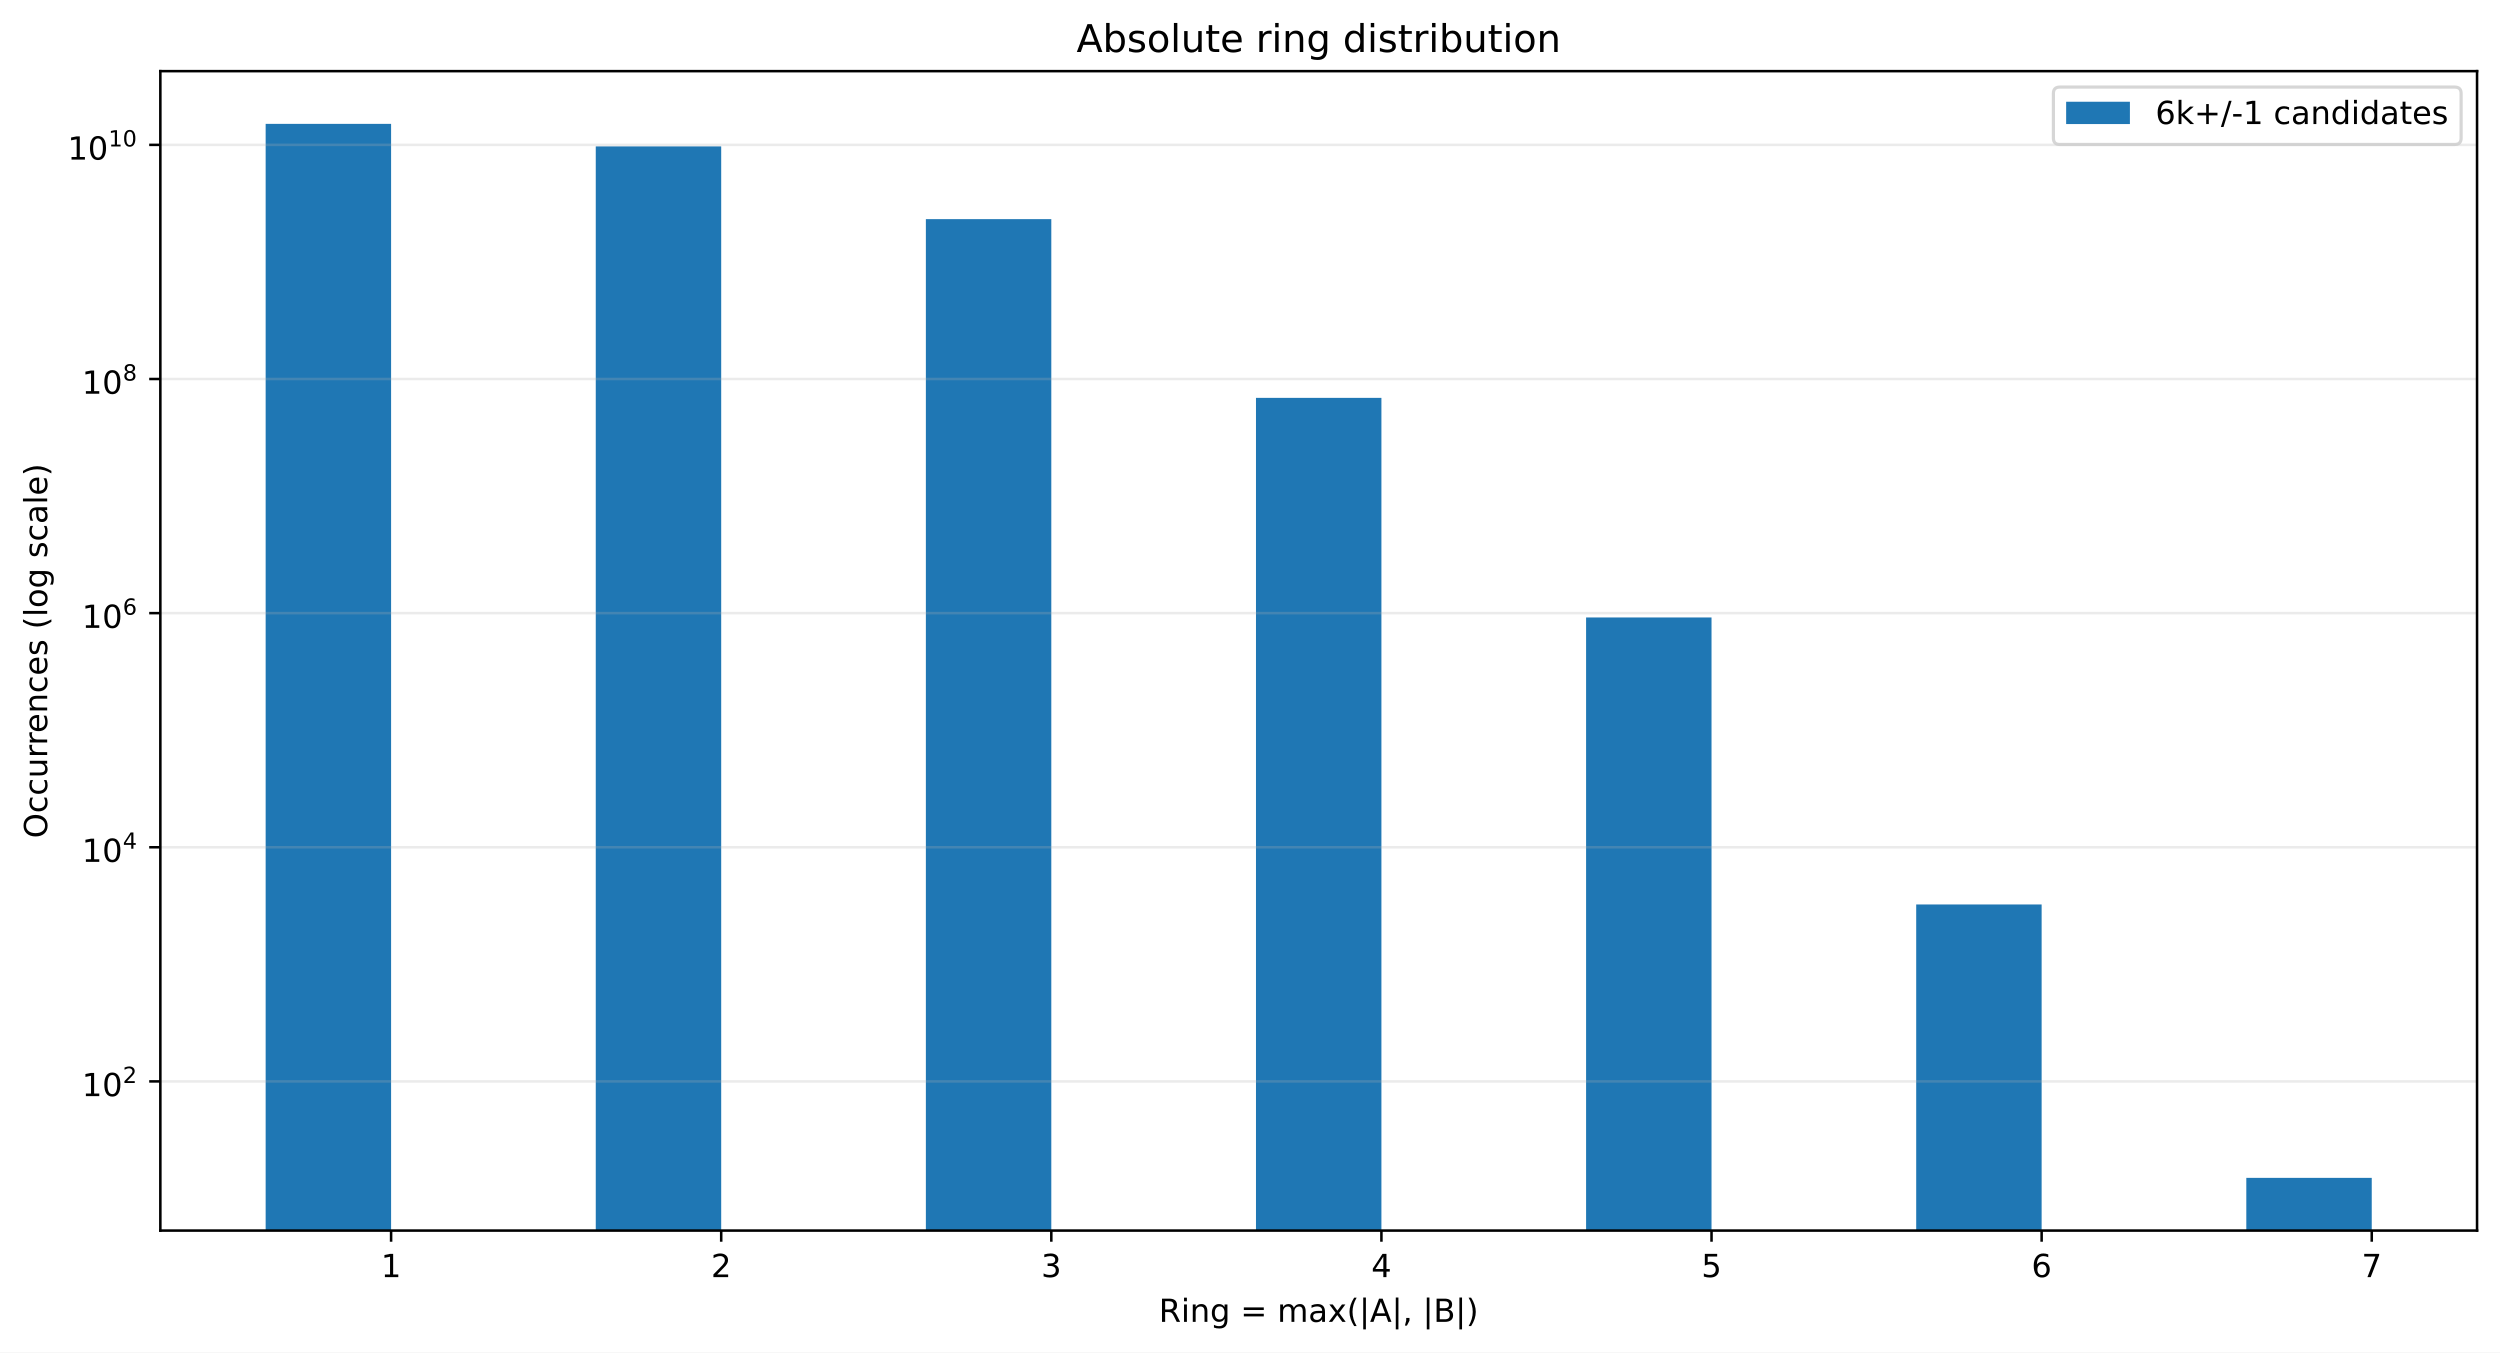
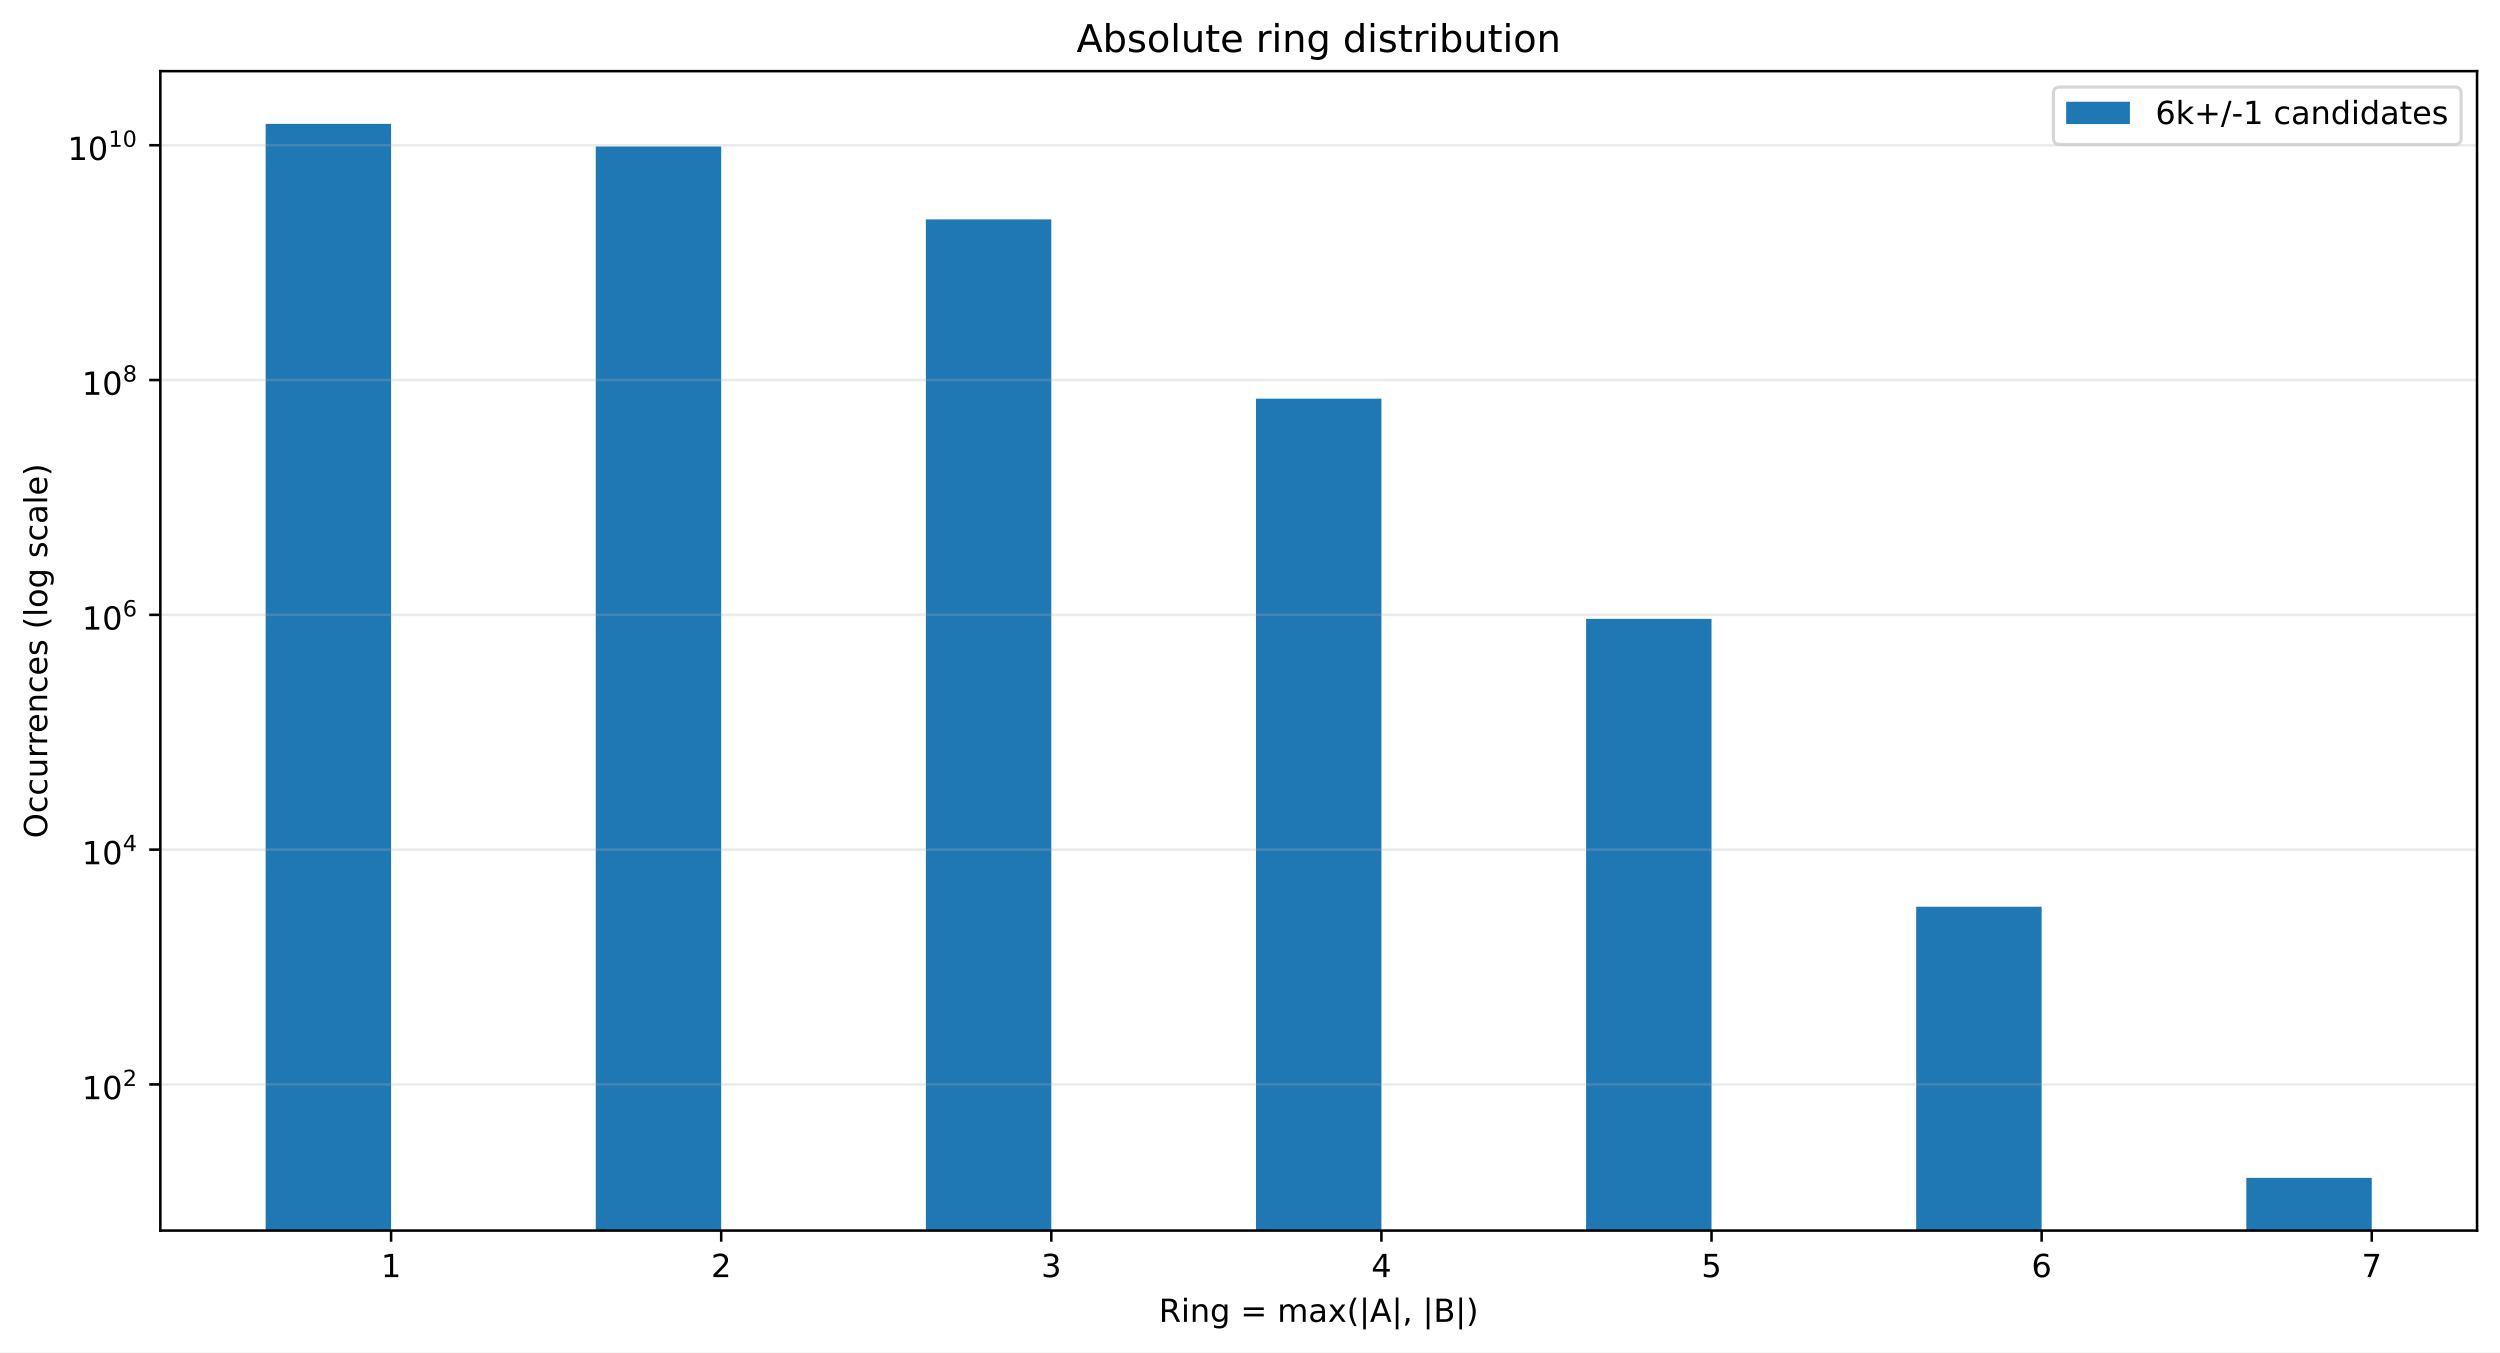
<svg xmlns="http://www.w3.org/2000/svg" xmlns:xlink="http://www.w3.org/1999/xlink" width="784.258pt" height="424.28pt" viewBox="0 0 784.258 424.28" version="1.1">
  <defs>
    <style type="text/css">*{stroke-linejoin: round; stroke-linecap: butt}</style>
  </defs>
  <g id="figure_1">
    <g id="patch_1">
      <path d="M 0 424.28  L 784.258 424.28  L 784.258 0  L 0 0  z " style="fill: #ffffff" />
    </g>
    <g id="axes_1">
      <g id="patch_2">
        <path d="M 50.301 386.036  L 777.058 386.036  L 777.058 22.318  L 50.301 22.318  z " style="fill: #ffffff" />
      </g>
      <g id="patch_3">
-         <path d="M 83.335 37137.365  L 122.687 37137.365  L 122.687 38.851  L 83.335 38.851  z " clip-path="url(#p946d06f7b9)" style="fill: #1f77b4" />
+         <path d="M 83.335 37242.978  L 122.687 37242.978  L 122.687 38.851  L 83.335 38.851  z " clip-path="url(#p4307815f7e)" style="fill: #1f77b4" />
      </g>
      <g id="patch_4">
-         <path d="M 186.891 37137.365  L 226.243 37137.365  L 226.243 45.92  L 186.891 45.92  z " clip-path="url(#p946d06f7b9)" style="fill: #1f77b4" />
+         <path d="M 186.891 37242.978  L 226.243 37242.978  L 226.243 45.94  L 186.891 45.94  z " clip-path="url(#p4307815f7e)" style="fill: #1f77b4" />
      </g>
      <g id="patch_5">
-         <path d="M 290.448 37137.365  L 329.799 37137.365  L 329.799 68.751  L 290.448 68.751  z " clip-path="url(#p946d06f7b9)" style="fill: #1f77b4" />
+         <path d="M 290.448 37242.978  L 329.799 37242.978  L 329.799 68.836  L 290.448 68.836  z " clip-path="url(#p4307815f7e)" style="fill: #1f77b4" />
      </g>
      <g id="patch_6">
-         <path d="M 394.004 37137.365  L 433.355 37137.365  L 433.355 124.814  L 394.004 124.814  z " clip-path="url(#p946d06f7b9)" style="fill: #1f77b4" />
+         <path d="M 394.004 37242.978  L 433.355 37242.978  L 433.355 125.058  L 394.004 125.058  z " clip-path="url(#p4307815f7e)" style="fill: #1f77b4" />
      </g>
      <g id="patch_7">
-         <path d="M 497.56 37137.365  L 536.912 37137.365  L 536.912 193.696  L 497.56 193.696  z " clip-path="url(#p946d06f7b9)" style="fill: #1f77b4" />
+         <path d="M 497.56 37242.978  L 536.912 37242.978  L 536.912 194.136  L 497.56 194.136  z " clip-path="url(#p4307815f7e)" style="fill: #1f77b4" />
      </g>
      <g id="patch_8">
-         <path d="M 601.116 37137.365  L 640.468 37137.365  L 640.468 283.742  L 601.116 283.742  z " clip-path="url(#p946d06f7b9)" style="fill: #1f77b4" />
+         <path d="M 601.116 37242.978  L 640.468 37242.978  L 640.468 284.451  L 601.116 284.451  z " clip-path="url(#p4307815f7e)" style="fill: #1f77b4" />
      </g>
      <g id="patch_9">
-         <path d="M 704.673 37137.365  L 744.024 37137.365  L 744.024 369.503  L 704.673 369.503  z " clip-path="url(#p946d06f7b9)" style="fill: #1f77b4" />
+         <path d="M 704.673 37242.978  L 744.024 37242.978  L 744.024 369.503  L 704.673 369.503  z " clip-path="url(#p4307815f7e)" style="fill: #1f77b4" />
      </g>
      <g id="matplotlib.axis_1">
        <g id="xtick_1">
          <g id="line2d_1">
            <defs>
-               <path id="m76077a2c1f" d="M 0 0  L 0 3.5  " style="stroke: #000000; stroke-width: 0.8" />
+               <path id="m6e6515332b" d="M 0 0  L 0 3.5  " style="stroke: #000000; stroke-width: 0.8" />
            </defs>
            <g>
-               <use xlink:href="#m76077a2c1f" x="122.687" y="386.036" style="stroke: #000000; stroke-width: 0.8" />
+               <use xlink:href="#m6e6515332b" x="122.687" y="386.036" style="stroke: #000000; stroke-width: 0.8" />
            </g>
          </g>
          <g id="text_1">
            <g transform="translate(119.5053 400.6334) scale(0.1 -0.1)">
              <defs>
                <path id="DejaVuSans-14" d="M 794 531  L 1825 531  L 1825 4091  L 703 3866  L 703 4441  L 1819 4666  L 2450 4666  L 2450 531  L 3481 531  L 3481 0  L 794 0  L 794 531  z " transform="scale(0.015625)" />
              </defs>
              <use xlink:href="#DejaVuSans-14" />
            </g>
          </g>
        </g>
        <g id="xtick_2">
          <g id="line2d_2">
            <g>
-               <use xlink:href="#m76077a2c1f" x="226.243" y="386.036" style="stroke: #000000; stroke-width: 0.8" />
+               <use xlink:href="#m6e6515332b" x="226.243" y="386.036" style="stroke: #000000; stroke-width: 0.8" />
            </g>
          </g>
          <g id="text_2">
            <g transform="translate(223.0616 400.6334) scale(0.1 -0.1)">
              <defs>
                <path id="DejaVuSans-15" d="M 1228 531  L 3431 531  L 3431 0  L 469 0  L 469 531  Q 828 903 1448 1529  Q 2069 2156 2228 2338  Q 2531 2678 2651 2914  Q 2772 3150 2772 3378  Q 2772 3750 2511 3984  Q 2250 4219 1831 4219  Q 1534 4219 1204 4116  Q 875 4013 500 3803  L 500 4441  Q 881 4594 1212 4672  Q 1544 4750 1819 4750  Q 2544 4750 2975 4387  Q 3406 4025 3406 3419  Q 3406 3131 3298 2873  Q 3191 2616 2906 2266  Q 2828 2175 2409 1742  Q 1991 1309 1228 531  z " transform="scale(0.015625)" />
              </defs>
              <use xlink:href="#DejaVuSans-15" />
            </g>
          </g>
        </g>
        <g id="xtick_3">
          <g id="line2d_3">
            <g>
-               <use xlink:href="#m76077a2c1f" x="329.799" y="386.036" style="stroke: #000000; stroke-width: 0.8" />
+               <use xlink:href="#m6e6515332b" x="329.799" y="386.036" style="stroke: #000000; stroke-width: 0.8" />
            </g>
          </g>
          <g id="text_3">
            <g transform="translate(326.6178 400.6334) scale(0.1 -0.1)">
              <defs>
                <path id="DejaVuSans-16" d="M 2597 2516  Q 3050 2419 3304 2112  Q 3559 1806 3559 1356  Q 3559 666 3084 287  Q 2609 -91 1734 -91  Q 1441 -91 1130 -33  Q 819 25 488 141  L 488 750  Q 750 597 1062 519  Q 1375 441 1716 441  Q 2309 441 2620 675  Q 2931 909 2931 1356  Q 2931 1769 2642 2001  Q 2353 2234 1838 2234  L 1294 2234  L 1294 2753  L 1863 2753  Q 2328 2753 2575 2939  Q 2822 3125 2822 3475  Q 2822 3834 2567 4026  Q 2313 4219 1838 4219  Q 1578 4219 1281 4162  Q 984 4106 628 3988  L 628 4550  Q 988 4650 1302 4700  Q 1616 4750 1894 4750  Q 2613 4750 3031 4423  Q 3450 4097 3450 3541  Q 3450 3153 3228 2886  Q 3006 2619 2597 2516  z " transform="scale(0.015625)" />
              </defs>
              <use xlink:href="#DejaVuSans-16" />
            </g>
          </g>
        </g>
        <g id="xtick_4">
          <g id="line2d_4">
            <g>
-               <use xlink:href="#m76077a2c1f" x="433.355" y="386.036" style="stroke: #000000; stroke-width: 0.8" />
+               <use xlink:href="#m6e6515332b" x="433.355" y="386.036" style="stroke: #000000; stroke-width: 0.8" />
            </g>
          </g>
          <g id="text_4">
            <g transform="translate(430.174 400.6334) scale(0.1 -0.1)">
              <defs>
                <path id="DejaVuSans-17" d="M 2419 4116  L 825 1625  L 2419 1625  L 2419 4116  z M 2253 4666  L 3047 4666  L 3047 1625  L 3713 1625  L 3713 1100  L 3047 1100  L 3047 0  L 2419 0  L 2419 1100  L 313 1100  L 313 1709  L 2253 4666  z " transform="scale(0.015625)" />
              </defs>
              <use xlink:href="#DejaVuSans-17" />
            </g>
          </g>
        </g>
        <g id="xtick_5">
          <g id="line2d_5">
            <g>
-               <use xlink:href="#m76077a2c1f" x="536.912" y="386.036" style="stroke: #000000; stroke-width: 0.8" />
+               <use xlink:href="#m6e6515332b" x="536.912" y="386.036" style="stroke: #000000; stroke-width: 0.8" />
            </g>
          </g>
          <g id="text_5">
            <g transform="translate(533.7303 400.6334) scale(0.1 -0.1)">
              <defs>
                <path id="DejaVuSans-18" d="M 691 4666  L 3169 4666  L 3169 4134  L 1269 4134  L 1269 2991  Q 1406 3038 1543 3061  Q 1681 3084 1819 3084  Q 2600 3084 3056 2656  Q 3513 2228 3513 1497  Q 3513 744 3044 326  Q 2575 -91 1722 -91  Q 1428 -91 1123 -41  Q 819 9 494 109  L 494 744  Q 775 591 1075 516  Q 1375 441 1709 441  Q 2250 441 2565 725  Q 2881 1009 2881 1497  Q 2881 1984 2565 2268  Q 2250 2553 1709 2553  Q 1456 2553 1204 2497  Q 953 2441 691 2322  L 691 4666  z " transform="scale(0.015625)" />
              </defs>
              <use xlink:href="#DejaVuSans-18" />
            </g>
          </g>
        </g>
        <g id="xtick_6">
          <g id="line2d_6">
            <g>
-               <use xlink:href="#m76077a2c1f" x="640.468" y="386.036" style="stroke: #000000; stroke-width: 0.8" />
+               <use xlink:href="#m6e6515332b" x="640.468" y="386.036" style="stroke: #000000; stroke-width: 0.8" />
            </g>
          </g>
          <g id="text_6">
            <g transform="translate(637.2865 400.6334) scale(0.1 -0.1)">
              <defs>
                <path id="DejaVuSans-19" d="M 2113 2584  Q 1688 2584 1439 2293  Q 1191 2003 1191 1497  Q 1191 994 1439 701  Q 1688 409 2113 409  Q 2538 409 2786 701  Q 3034 994 3034 1497  Q 3034 2003 2786 2293  Q 2538 2584 2113 2584  z M 3366 4563  L 3366 3988  Q 3128 4100 2886 4159  Q 2644 4219 2406 4219  Q 1781 4219 1451 3797  Q 1122 3375 1075 2522  Q 1259 2794 1537 2939  Q 1816 3084 2150 3084  Q 2853 3084 3261 2657  Q 3669 2231 3669 1497  Q 3669 778 3244 343  Q 2819 -91 2113 -91  Q 1303 -91 875 529  Q 447 1150 447 2328  Q 447 3434 972 4092  Q 1497 4750 2381 4750  Q 2619 4750 2861 4703  Q 3103 4656 3366 4563  z " transform="scale(0.015625)" />
              </defs>
              <use xlink:href="#DejaVuSans-19" />
            </g>
          </g>
        </g>
        <g id="xtick_7">
          <g id="line2d_7">
            <g>
-               <use xlink:href="#m76077a2c1f" x="744.024" y="386.036" style="stroke: #000000; stroke-width: 0.8" />
+               <use xlink:href="#m6e6515332b" x="744.024" y="386.036" style="stroke: #000000; stroke-width: 0.8" />
            </g>
          </g>
          <g id="text_7">
            <g transform="translate(740.8427 400.6334) scale(0.1 -0.1)">
              <defs>
                <path id="DejaVuSans-1a" d="M 525 4666  L 3525 4666  L 3525 4397  L 1831 0  L 1172 0  L 2766 4134  L 525 4134  L 525 4666  z " transform="scale(0.015625)" />
              </defs>
              <use xlink:href="#DejaVuSans-1a" />
            </g>
          </g>
        </g>
        <g id="text_8">
          <g transform="translate(363.5437 414.678) scale(0.1 -0.1)">
            <defs>
              <path id="DejaVuSans-35" d="M 2841 2188  Q 3044 2119 3236 1894  Q 3428 1669 3622 1275  L 4263 0  L 3584 0  L 2988 1197  Q 2756 1666 2539 1819  Q 2322 1972 1947 1972  L 1259 1972  L 1259 0  L 628 0  L 628 4666  L 2053 4666  Q 2853 4666 3247 4331  Q 3641 3997 3641 3322  Q 3641 2881 3436 2590  Q 3231 2300 2841 2188  z M 1259 4147  L 1259 2491  L 2053 2491  Q 2509 2491 2742 2702  Q 2975 2913 2975 3322  Q 2975 3731 2742 3939  Q 2509 4147 2053 4147  L 1259 4147  z " transform="scale(0.015625)" />
              <path id="DejaVuSans-4c" d="M 603 3500  L 1178 3500  L 1178 0  L 603 0  L 603 3500  z M 603 4863  L 1178 4863  L 1178 4134  L 603 4134  L 603 4863  z " transform="scale(0.015625)" />
              <path id="DejaVuSans-51" d="M 3513 2113  L 3513 0  L 2938 0  L 2938 2094  Q 2938 2591 2744 2837  Q 2550 3084 2163 3084  Q 1697 3084 1428 2787  Q 1159 2491 1159 1978  L 1159 0  L 581 0  L 581 3500  L 1159 3500  L 1159 2956  Q 1366 3272 1645 3428  Q 1925 3584 2291 3584  Q 2894 3584 3203 3211  Q 3513 2838 3513 2113  z " transform="scale(0.015625)" />
              <path id="DejaVuSans-4a" d="M 2906 1791  Q 2906 2416 2648 2759  Q 2391 3103 1925 3103  Q 1463 3103 1205 2759  Q 947 2416 947 1791  Q 947 1169 1205 825  Q 1463 481 1925 481  Q 2391 481 2648 825  Q 2906 1169 2906 1791  z M 3481 434  Q 3481 -459 3084 -895  Q 2688 -1331 1869 -1331  Q 1566 -1331 1297 -1286  Q 1028 -1241 775 -1147  L 775 -588  Q 1028 -725 1275 -790  Q 1522 -856 1778 -856  Q 2344 -856 2625 -561  Q 2906 -266 2906 331  L 2906 616  Q 2728 306 2450 153  Q 2172 0 1784 0  Q 1141 0 747 490  Q 353 981 353 1791  Q 353 2603 747 3093  Q 1141 3584 1784 3584  Q 2172 3584 2450 3431  Q 2728 3278 2906 2969  L 2906 3500  L 3481 3500  L 3481 434  z " transform="scale(0.015625)" />
              <path id="DejaVuSans-3" transform="scale(0.015625)" />
              <path id="DejaVuSans-20" d="M 678 2906  L 4684 2906  L 4684 2381  L 678 2381  L 678 2906  z M 678 1631  L 4684 1631  L 4684 1100  L 678 1100  L 678 1631  z " transform="scale(0.015625)" />
              <path id="DejaVuSans-50" d="M 3328 2828  Q 3544 3216 3844 3400  Q 4144 3584 4550 3584  Q 5097 3584 5394 3201  Q 5691 2819 5691 2113  L 5691 0  L 5113 0  L 5113 2094  Q 5113 2597 4934 2840  Q 4756 3084 4391 3084  Q 3944 3084 3684 2787  Q 3425 2491 3425 1978  L 3425 0  L 2847 0  L 2847 2094  Q 2847 2600 2669 2842  Q 2491 3084 2119 3084  Q 1678 3084 1418 2786  Q 1159 2488 1159 1978  L 1159 0  L 581 0  L 581 3500  L 1159 3500  L 1159 2956  Q 1356 3278 1631 3431  Q 1906 3584 2284 3584  Q 2666 3584 2933 3390  Q 3200 3197 3328 2828  z " transform="scale(0.015625)" />
              <path id="DejaVuSans-44" d="M 2194 1759  Q 1497 1759 1228 1600  Q 959 1441 959 1056  Q 959 750 1161 570  Q 1363 391 1709 391  Q 2188 391 2477 730  Q 2766 1069 2766 1631  L 2766 1759  L 2194 1759  z M 3341 1997  L 3341 0  L 2766 0  L 2766 531  Q 2569 213 2275 61  Q 1981 -91 1556 -91  Q 1019 -91 701 211  Q 384 513 384 1019  Q 384 1609 779 1909  Q 1175 2209 1959 2209  L 2766 2209  L 2766 2266  Q 2766 2663 2505 2880  Q 2244 3097 1772 3097  Q 1472 3097 1187 3025  Q 903 2953 641 2809  L 641 3341  Q 956 3463 1253 3523  Q 1550 3584 1831 3584  Q 2591 3584 2966 3190  Q 3341 2797 3341 1997  z " transform="scale(0.015625)" />
              <path id="DejaVuSans-5b" d="M 3513 3500  L 2247 1797  L 3578 0  L 2900 0  L 1881 1375  L 863 0  L 184 0  L 1544 1831  L 300 3500  L 978 3500  L 1906 2253  L 2834 3500  L 3513 3500  z " transform="scale(0.015625)" />
              <path id="DejaVuSans-b" d="M 1984 4856  Q 1566 4138 1362 3434  Q 1159 2731 1159 2009  Q 1159 1288 1364 580  Q 1569 -128 1984 -844  L 1484 -844  Q 1016 -109 783 600  Q 550 1309 550 2009  Q 550 2706 781 3412  Q 1013 4119 1484 4856  L 1984 4856  z " transform="scale(0.015625)" />
              <path id="DejaVuSans-5f" d="M 1344 4891  L 1344 -1509  L 813 -1509  L 813 4891  L 1344 4891  z " transform="scale(0.015625)" />
              <path id="DejaVuSans-24" d="M 2188 4044  L 1331 1722  L 3047 1722  L 2188 4044  z M 1831 4666  L 2547 4666  L 4325 0  L 3669 0  L 3244 1197  L 1141 1197  L 716 0  L 50 0  L 1831 4666  z " transform="scale(0.015625)" />
              <path id="DejaVuSans-f" d="M 750 794  L 1409 794  L 1409 256  L 897 -744  L 494 -744  L 750 256  L 750 794  z " transform="scale(0.015625)" />
              <path id="DejaVuSans-25" d="M 1259 2228  L 1259 519  L 2272 519  Q 2781 519 3026 730  Q 3272 941 3272 1375  Q 3272 1813 3026 2020  Q 2781 2228 2272 2228  L 1259 2228  z M 1259 4147  L 1259 2741  L 2194 2741  Q 2656 2741 2882 2914  Q 3109 3088 3109 3444  Q 3109 3797 2882 3972  Q 2656 4147 2194 4147  L 1259 4147  z M 628 4666  L 2241 4666  Q 2963 4666 3353 4366  Q 3744 4066 3744 3513  Q 3744 3084 3544 2831  Q 3344 2578 2956 2516  Q 3422 2416 3680 2098  Q 3938 1781 3938 1306  Q 3938 681 3513 340  Q 3088 0 2303 0  L 628 0  L 628 4666  z " transform="scale(0.015625)" />
              <path id="DejaVuSans-c" d="M 513 4856  L 1013 4856  Q 1481 4119 1714 3412  Q 1947 2706 1947 2009  Q 1947 1309 1714 600  Q 1481 -109 1013 -844  L 513 -844  Q 928 -128 1133 580  Q 1338 1288 1338 2009  Q 1338 2731 1133 3434  Q 928 4138 513 4856  z " transform="scale(0.015625)" />
            </defs>
            <use xlink:href="#DejaVuSans-35" />
            <use xlink:href="#DejaVuSans-4c" transform="translate(69.48438 0)" />
            <use xlink:href="#DejaVuSans-51" transform="translate(97.26562 0)" />
            <use xlink:href="#DejaVuSans-4a" transform="translate(160.6406 0)" />
            <use xlink:href="#DejaVuSans-3" transform="translate(224.125 0)" />
            <use xlink:href="#DejaVuSans-20" transform="translate(255.9062 0)" />
            <use xlink:href="#DejaVuSans-3" transform="translate(339.7031 0)" />
            <use xlink:href="#DejaVuSans-50" transform="translate(371.4844 0)" />
            <use xlink:href="#DejaVuSans-44" transform="translate(468.8906 0)" />
            <use xlink:href="#DejaVuSans-5b" transform="translate(530.1719 0)" />
            <use xlink:href="#DejaVuSans-b" transform="translate(589.3594 0)" />
            <use xlink:href="#DejaVuSans-5f" transform="translate(628.375 0)" />
            <use xlink:href="#DejaVuSans-24" transform="translate(662.0625 0)" />
            <use xlink:href="#DejaVuSans-5f" transform="translate(730.4688 0)" />
            <use xlink:href="#DejaVuSans-f" transform="translate(764.1562 0)" />
            <use xlink:href="#DejaVuSans-3" transform="translate(795.9375 0)" />
            <use xlink:href="#DejaVuSans-5f" transform="translate(827.7188 0)" />
            <use xlink:href="#DejaVuSans-25" transform="translate(861.4062 0)" />
            <use xlink:href="#DejaVuSans-5f" transform="translate(930.0156 0)" />
            <use xlink:href="#DejaVuSans-c" transform="translate(963.7031 0)" />
          </g>
        </g>
      </g>
      <g id="matplotlib.axis_2">
        <g id="ytick_1">
          <g id="line2d_8">
-             <path d="M 50.301 339.245  L 777.058 339.245  " clip-path="url(#p946d06f7b9)" style="fill: none; stroke: #b0b0b0; stroke-opacity: 0.25; stroke-width: 0.8; stroke-linecap: square" />
+             <path d="M 50.301 340.192  L 777.058 340.192  " clip-path="url(#p4307815f7e)" style="fill: none; stroke: #b0b0b0; stroke-opacity: 0.25; stroke-width: 0.8; stroke-linecap: square" />
          </g>
          <g id="line2d_9">
            <defs>
-               <path id="mfaa60e5db5" d="M 0 0  L -3.5 0  " style="stroke: #000000; stroke-width: 0.8" />
+               <path id="m069121c4dc" d="M 0 0  L -3.5 0  " style="stroke: #000000; stroke-width: 0.8" />
            </defs>
            <g>
-               <use xlink:href="#mfaa60e5db5" x="50.301" y="339.245" style="stroke: #000000; stroke-width: 0.8" />
+               <use xlink:href="#m069121c4dc" x="50.301" y="340.192" style="stroke: #000000; stroke-width: 0.8" />
            </g>
          </g>
          <g id="text_9">
-             <g transform="translate(25.70078 343.9454) scale(0.1 -0.1)">
+             <g transform="translate(25.70078 344.8916) scale(0.1 -0.1)">
              <defs>
                <path id="DejaVuSans-13" d="M 2034 4250  Q 1547 4250 1301 3770  Q 1056 3291 1056 2328  Q 1056 1369 1301 889  Q 1547 409 2034 409  Q 2525 409 2770 889  Q 3016 1369 3016 2328  Q 3016 3291 2770 3770  Q 2525 4250 2034 4250  z M 2034 4750  Q 2819 4750 3233 4129  Q 3647 3509 3647 2328  Q 3647 1150 3233 529  Q 2819 -91 2034 -91  Q 1250 -91 836 529  Q 422 1150 422 2328  Q 422 3509 836 4129  Q 1250 4750 2034 4750  z " transform="scale(0.015625)" />
              </defs>
              <use xlink:href="#DejaVuSans-14" transform="translate(0 0.746875)" />
              <use xlink:href="#DejaVuSans-13" transform="translate(63.62305 0.746875)" />
              <use xlink:href="#DejaVuSans-15" transform="translate(128.2031 42.04688) scale(0.7)" />
            </g>
          </g>
        </g>
        <g id="ytick_2">
          <g id="line2d_10">
-             <path d="M 50.301 265.796  L 777.058 265.796  " clip-path="url(#p946d06f7b9)" style="fill: none; stroke: #b0b0b0; stroke-opacity: 0.25; stroke-width: 0.8; stroke-linecap: square" />
+             <path d="M 50.301 266.533  L 777.058 266.533  " clip-path="url(#p4307815f7e)" style="fill: none; stroke: #b0b0b0; stroke-opacity: 0.25; stroke-width: 0.8; stroke-linecap: square" />
          </g>
          <g id="line2d_11">
            <g>
-               <use xlink:href="#mfaa60e5db5" x="50.301" y="265.796" style="stroke: #000000; stroke-width: 0.8" />
+               <use xlink:href="#m069121c4dc" x="50.301" y="266.533" style="stroke: #000000; stroke-width: 0.8" />
            </g>
          </g>
          <g id="text_10">
-             <g transform="translate(25.70078 270.446) scale(0.1 -0.1)">
+             <g transform="translate(25.70078 271.1833) scale(0.1 -0.1)">
              <use xlink:href="#DejaVuSans-14" transform="translate(0 0.665625)" />
              <use xlink:href="#DejaVuSans-13" transform="translate(63.62305 0.665625)" />
              <use xlink:href="#DejaVuSans-17" transform="translate(128.2031 41.96563) scale(0.7)" />
            </g>
          </g>
        </g>
        <g id="ytick_3">
          <g id="line2d_12">
-             <path d="M 50.301 192.347  L 777.058 192.347  " clip-path="url(#p946d06f7b9)" style="fill: none; stroke: #b0b0b0; stroke-opacity: 0.25; stroke-width: 0.8; stroke-linecap: square" />
+             <path d="M 50.301 192.875  L 777.058 192.875  " clip-path="url(#p4307815f7e)" style="fill: none; stroke: #b0b0b0; stroke-opacity: 0.25; stroke-width: 0.8; stroke-linecap: square" />
          </g>
          <g id="line2d_13">
            <g>
-               <use xlink:href="#mfaa60e5db5" x="50.301" y="192.347" style="stroke: #000000; stroke-width: 0.8" />
+               <use xlink:href="#m069121c4dc" x="50.301" y="192.875" style="stroke: #000000; stroke-width: 0.8" />
            </g>
          </g>
          <g id="text_11">
-             <g transform="translate(25.70078 197.0467) scale(0.1 -0.1)">
+             <g transform="translate(25.70078 197.5751) scale(0.1 -0.1)">
              <use xlink:href="#DejaVuSans-14" transform="translate(0 0.746875)" />
              <use xlink:href="#DejaVuSans-13" transform="translate(63.62305 0.746875)" />
              <use xlink:href="#DejaVuSans-19" transform="translate(128.2031 42.04688) scale(0.7)" />
            </g>
          </g>
        </g>
        <g id="ytick_4">
          <g id="line2d_14">
-             <path d="M 50.301 118.897  L 777.058 118.897  " clip-path="url(#p946d06f7b9)" style="fill: none; stroke: #b0b0b0; stroke-opacity: 0.25; stroke-width: 0.8; stroke-linecap: square" />
+             <path d="M 50.301 119.217  L 777.058 119.217  " clip-path="url(#p4307815f7e)" style="fill: none; stroke: #b0b0b0; stroke-opacity: 0.25; stroke-width: 0.8; stroke-linecap: square" />
          </g>
          <g id="line2d_15">
            <g>
-               <use xlink:href="#mfaa60e5db5" x="50.301" y="118.897" style="stroke: #000000; stroke-width: 0.8" />
+               <use xlink:href="#m069121c4dc" x="50.301" y="119.217" style="stroke: #000000; stroke-width: 0.8" />
            </g>
          </g>
          <g id="text_12">
-             <g transform="translate(25.70078 123.5974) scale(0.1 -0.1)">
+             <g transform="translate(25.70078 123.9168) scale(0.1 -0.1)">
              <defs>
                <path id="DejaVuSans-1b" d="M 2034 2216  Q 1584 2216 1326 1975  Q 1069 1734 1069 1313  Q 1069 891 1326 650  Q 1584 409 2034 409  Q 2484 409 2743 651  Q 3003 894 3003 1313  Q 3003 1734 2745 1975  Q 2488 2216 2034 2216  z M 1403 2484  Q 997 2584 770 2862  Q 544 3141 544 3541  Q 544 4100 942 4425  Q 1341 4750 2034 4750  Q 2731 4750 3128 4425  Q 3525 4100 3525 3541  Q 3525 3141 3298 2862  Q 3072 2584 2669 2484  Q 3125 2378 3379 2068  Q 3634 1759 3634 1313  Q 3634 634 3220 271  Q 2806 -91 2034 -91  Q 1263 -91 848 271  Q 434 634 434 1313  Q 434 1759 690 2068  Q 947 2378 1403 2484  z M 1172 3481  Q 1172 3119 1398 2916  Q 1625 2713 2034 2713  Q 2441 2713 2670 2916  Q 2900 3119 2900 3481  Q 2900 3844 2670 4047  Q 2441 4250 2034 4250  Q 1625 4250 1398 4047  Q 1172 3844 1172 3481  z " transform="scale(0.015625)" />
              </defs>
              <use xlink:href="#DejaVuSans-14" transform="translate(0 0.746875)" />
              <use xlink:href="#DejaVuSans-13" transform="translate(63.62305 0.746875)" />
              <use xlink:href="#DejaVuSans-1b" transform="translate(128.2031 42.04688) scale(0.7)" />
            </g>
          </g>
        </g>
        <g id="ytick_5">
          <g id="line2d_16">
-             <path d="M 50.301 45.448  L 777.058 45.448  " clip-path="url(#p946d06f7b9)" style="fill: none; stroke: #b0b0b0; stroke-opacity: 0.25; stroke-width: 0.8; stroke-linecap: square" />
+             <path d="M 50.301 45.559  L 777.058 45.559  " clip-path="url(#p4307815f7e)" style="fill: none; stroke: #b0b0b0; stroke-opacity: 0.25; stroke-width: 0.8; stroke-linecap: square" />
          </g>
          <g id="line2d_17">
            <g>
-               <use xlink:href="#mfaa60e5db5" x="50.301" y="45.448" style="stroke: #000000; stroke-width: 0.8" />
+               <use xlink:href="#m069121c4dc" x="50.301" y="45.559" style="stroke: #000000; stroke-width: 0.8" />
            </g>
          </g>
          <g id="text_13">
-             <g transform="translate(21.20078 50.14802) scale(0.1 -0.1)">
+             <g transform="translate(21.20078 50.25857) scale(0.1 -0.1)">
              <use xlink:href="#DejaVuSans-14" transform="translate(0 0.746875)" />
              <use xlink:href="#DejaVuSans-13" transform="translate(63.62305 0.746875)" />
              <use xlink:href="#DejaVuSans-14" transform="translate(128.2031 42.04688) scale(0.7)" />
              <use xlink:href="#DejaVuSans-13" transform="translate(172.7393 42.04688) scale(0.7)" />
            </g>
          </g>
        </g>
        <g id="text_14">
          <g transform="translate(14.79844 262.9551) rotate(-90) scale(0.1 -0.1)">
            <defs>
              <path id="DejaVuSans-32" d="M 2522 4238  Q 1834 4238 1429 3725  Q 1025 3213 1025 2328  Q 1025 1447 1429 934  Q 1834 422 2522 422  Q 3209 422 3611 934  Q 4013 1447 4013 2328  Q 4013 3213 3611 3725  Q 3209 4238 2522 4238  z M 2522 4750  Q 3503 4750 4090 4092  Q 4678 3434 4678 2328  Q 4678 1225 4090 567  Q 3503 -91 2522 -91  Q 1538 -91 948 565  Q 359 1222 359 2328  Q 359 3434 948 4092  Q 1538 4750 2522 4750  z " transform="scale(0.015625)" />
              <path id="DejaVuSans-46" d="M 3122 3366  L 3122 2828  Q 2878 2963 2633 3030  Q 2388 3097 2138 3097  Q 1578 3097 1268 2742  Q 959 2388 959 1747  Q 959 1106 1268 751  Q 1578 397 2138 397  Q 2388 397 2633 464  Q 2878 531 3122 666  L 3122 134  Q 2881 22 2623 -34  Q 2366 -91 2075 -91  Q 1284 -91 818 406  Q 353 903 353 1747  Q 353 2603 823 3093  Q 1294 3584 2113 3584  Q 2378 3584 2631 3529  Q 2884 3475 3122 3366  z " transform="scale(0.015625)" />
              <path id="DejaVuSans-58" d="M 544 1381  L 544 3500  L 1119 3500  L 1119 1403  Q 1119 906 1312 657  Q 1506 409 1894 409  Q 2359 409 2629 706  Q 2900 1003 2900 1516  L 2900 3500  L 3475 3500  L 3475 0  L 2900 0  L 2900 538  Q 2691 219 2414 64  Q 2138 -91 1772 -91  Q 1169 -91 856 284  Q 544 659 544 1381  z M 1991 3584  L 1991 3584  z " transform="scale(0.015625)" />
              <path id="DejaVuSans-55" d="M 2631 2963  Q 2534 3019 2420 3045  Q 2306 3072 2169 3072  Q 1681 3072 1420 2755  Q 1159 2438 1159 1844  L 1159 0  L 581 0  L 581 3500  L 1159 3500  L 1159 2956  Q 1341 3275 1631 3429  Q 1922 3584 2338 3584  Q 2397 3584 2469 3576  Q 2541 3569 2628 3553  L 2631 2963  z " transform="scale(0.015625)" />
              <path id="DejaVuSans-48" d="M 3597 1894  L 3597 1613  L 953 1613  Q 991 1019 1311 708  Q 1631 397 2203 397  Q 2534 397 2845 478  Q 3156 559 3463 722  L 3463 178  Q 3153 47 2828 -22  Q 2503 -91 2169 -91  Q 1331 -91 842 396  Q 353 884 353 1716  Q 353 2575 817 3079  Q 1281 3584 2069 3584  Q 2775 3584 3186 3129  Q 3597 2675 3597 1894  z M 3022 2063  Q 3016 2534 2758 2815  Q 2500 3097 2075 3097  Q 1594 3097 1305 2825  Q 1016 2553 972 2059  L 3022 2063  z " transform="scale(0.015625)" />
              <path id="DejaVuSans-56" d="M 2834 3397  L 2834 2853  Q 2591 2978 2328 3040  Q 2066 3103 1784 3103  Q 1356 3103 1142 2972  Q 928 2841 928 2578  Q 928 2378 1081 2264  Q 1234 2150 1697 2047  L 1894 2003  Q 2506 1872 2764 1633  Q 3022 1394 3022 966  Q 3022 478 2636 193  Q 2250 -91 1575 -91  Q 1294 -91 989 -36  Q 684 19 347 128  L 347 722  Q 666 556 975 473  Q 1284 391 1588 391  Q 1994 391 2212 530  Q 2431 669 2431 922  Q 2431 1156 2273 1281  Q 2116 1406 1581 1522  L 1381 1569  Q 847 1681 609 1914  Q 372 2147 372 2553  Q 372 3047 722 3315  Q 1072 3584 1716 3584  Q 2034 3584 2315 3537  Q 2597 3491 2834 3397  z " transform="scale(0.015625)" />
              <path id="DejaVuSans-4f" d="M 603 4863  L 1178 4863  L 1178 0  L 603 0  L 603 4863  z " transform="scale(0.015625)" />
              <path id="DejaVuSans-52" d="M 1959 3097  Q 1497 3097 1228 2736  Q 959 2375 959 1747  Q 959 1119 1226 758  Q 1494 397 1959 397  Q 2419 397 2687 759  Q 2956 1122 2956 1747  Q 2956 2369 2687 2733  Q 2419 3097 1959 3097  z M 1959 3584  Q 2709 3584 3137 3096  Q 3566 2609 3566 1747  Q 3566 888 3137 398  Q 2709 -91 1959 -91  Q 1206 -91 779 398  Q 353 888 353 1747  Q 353 2609 779 3096  Q 1206 3584 1959 3584  z " transform="scale(0.015625)" />
            </defs>
            <use xlink:href="#DejaVuSans-32" />
            <use xlink:href="#DejaVuSans-46" transform="translate(78.71875 0)" />
            <use xlink:href="#DejaVuSans-46" transform="translate(133.7031 0)" />
            <use xlink:href="#DejaVuSans-58" transform="translate(188.6875 0)" />
            <use xlink:href="#DejaVuSans-55" transform="translate(252.0625 0)" />
            <use xlink:href="#DejaVuSans-55" transform="translate(291.4219 0)" />
            <use xlink:href="#DejaVuSans-48" transform="translate(330.3281 0)" />
            <use xlink:href="#DejaVuSans-51" transform="translate(391.8594 0)" />
            <use xlink:href="#DejaVuSans-46" transform="translate(455.2344 0)" />
            <use xlink:href="#DejaVuSans-48" transform="translate(510.2188 0)" />
            <use xlink:href="#DejaVuSans-56" transform="translate(571.75 0)" />
            <use xlink:href="#DejaVuSans-3" transform="translate(623.8438 0)" />
            <use xlink:href="#DejaVuSans-b" transform="translate(655.625 0)" />
            <use xlink:href="#DejaVuSans-4f" transform="translate(694.6406 0)" />
            <use xlink:href="#DejaVuSans-52" transform="translate(722.4219 0)" />
            <use xlink:href="#DejaVuSans-4a" transform="translate(783.6094 0)" />
            <use xlink:href="#DejaVuSans-3" transform="translate(847.0938 0)" />
            <use xlink:href="#DejaVuSans-56" transform="translate(878.875 0)" />
            <use xlink:href="#DejaVuSans-46" transform="translate(930.9688 0)" />
            <use xlink:href="#DejaVuSans-44" transform="translate(985.9531 0)" />
            <use xlink:href="#DejaVuSans-4f" transform="translate(1047.234 0)" />
            <use xlink:href="#DejaVuSans-48" transform="translate(1075.016 0)" />
            <use xlink:href="#DejaVuSans-c" transform="translate(1136.547 0)" />
          </g>
        </g>
      </g>
      <g id="patch_10">
        <path d="M 50.301 386.036  L 50.301 22.318  " style="fill: none; stroke: #000000; stroke-width: 0.8; stroke-linejoin: miter; stroke-linecap: square" />
      </g>
      <g id="patch_11">
        <path d="M 777.058 386.036  L 777.058 22.318  " style="fill: none; stroke: #000000; stroke-width: 0.8; stroke-linejoin: miter; stroke-linecap: square" />
      </g>
      <g id="patch_12">
        <path d="M 50.301 386.036  L 777.058 386.036  " style="fill: none; stroke: #000000; stroke-width: 0.8; stroke-linejoin: miter; stroke-linecap: square" />
      </g>
      <g id="patch_13">
        <path d="M 50.301 22.318  L 777.058 22.318  " style="fill: none; stroke: #000000; stroke-width: 0.8; stroke-linejoin: miter; stroke-linecap: square" />
      </g>
      <g id="text_15">
        <g transform="translate(337.7055 16.31812) scale(0.12 -0.12)">
          <defs>
            <path id="DejaVuSans-45" d="M 3116 1747  Q 3116 2381 2855 2742  Q 2594 3103 2138 3103  Q 1681 3103 1420 2742  Q 1159 2381 1159 1747  Q 1159 1113 1420 752  Q 1681 391 2138 391  Q 2594 391 2855 752  Q 3116 1113 3116 1747  z M 1159 2969  Q 1341 3281 1617 3432  Q 1894 3584 2278 3584  Q 2916 3584 3314 3078  Q 3713 2572 3713 1747  Q 3713 922 3314 415  Q 2916 -91 2278 -91  Q 1894 -91 1617 61  Q 1341 213 1159 525  L 1159 0  L 581 0  L 581 4863  L 1159 4863  L 1159 2969  z " transform="scale(0.015625)" />
            <path id="DejaVuSans-57" d="M 1172 4494  L 1172 3500  L 2356 3500  L 2356 3053  L 1172 3053  L 1172 1153  Q 1172 725 1289 603  Q 1406 481 1766 481  L 2356 481  L 2356 0  L 1766 0  Q 1100 0 847 248  Q 594 497 594 1153  L 594 3053  L 172 3053  L 172 3500  L 594 3500  L 594 4494  L 1172 4494  z " transform="scale(0.015625)" />
            <path id="DejaVuSans-47" d="M 2906 2969  L 2906 4863  L 3481 4863  L 3481 0  L 2906 0  L 2906 525  Q 2725 213 2448 61  Q 2172 -91 1784 -91  Q 1150 -91 751 415  Q 353 922 353 1747  Q 353 2572 751 3078  Q 1150 3584 1784 3584  Q 2172 3584 2448 3432  Q 2725 3281 2906 2969  z M 947 1747  Q 947 1113 1208 752  Q 1469 391 1925 391  Q 2381 391 2643 752  Q 2906 1113 2906 1747  Q 2906 2381 2643 2742  Q 2381 3103 1925 3103  Q 1469 3103 1208 2742  Q 947 2381 947 1747  z " transform="scale(0.015625)" />
          </defs>
          <use xlink:href="#DejaVuSans-24" />
          <use xlink:href="#DejaVuSans-45" transform="translate(68.40625 0)" />
          <use xlink:href="#DejaVuSans-56" transform="translate(131.8906 0)" />
          <use xlink:href="#DejaVuSans-52" transform="translate(183.9844 0)" />
          <use xlink:href="#DejaVuSans-4f" transform="translate(245.1719 0)" />
          <use xlink:href="#DejaVuSans-58" transform="translate(272.9531 0)" />
          <use xlink:href="#DejaVuSans-57" transform="translate(336.3281 0)" />
          <use xlink:href="#DejaVuSans-48" transform="translate(375.5312 0)" />
          <use xlink:href="#DejaVuSans-3" transform="translate(437.0625 0)" />
          <use xlink:href="#DejaVuSans-55" transform="translate(468.8438 0)" />
          <use xlink:href="#DejaVuSans-4c" transform="translate(509.9531 0)" />
          <use xlink:href="#DejaVuSans-51" transform="translate(537.7344 0)" />
          <use xlink:href="#DejaVuSans-4a" transform="translate(601.1094 0)" />
          <use xlink:href="#DejaVuSans-3" transform="translate(664.5938 0)" />
          <use xlink:href="#DejaVuSans-47" transform="translate(696.375 0)" />
          <use xlink:href="#DejaVuSans-4c" transform="translate(759.8594 0)" />
          <use xlink:href="#DejaVuSans-56" transform="translate(787.6406 0)" />
          <use xlink:href="#DejaVuSans-57" transform="translate(839.7344 0)" />
          <use xlink:href="#DejaVuSans-55" transform="translate(878.9375 0)" />
          <use xlink:href="#DejaVuSans-4c" transform="translate(920.0469 0)" />
          <use xlink:href="#DejaVuSans-45" transform="translate(947.8281 0)" />
          <use xlink:href="#DejaVuSans-58" transform="translate(1011.312 0)" />
          <use xlink:href="#DejaVuSans-57" transform="translate(1074.688 0)" />
          <use xlink:href="#DejaVuSans-4c" transform="translate(1113.891 0)" />
          <use xlink:href="#DejaVuSans-52" transform="translate(1141.672 0)" />
          <use xlink:href="#DejaVuSans-51" transform="translate(1202.859 0)" />
        </g>
      </g>
      <g id="legend_1">
        <g id="patch_14">
          <path d="M 646.158 45.319  L 770.058 45.319  Q 772.058 45.319 772.058 43.319  L 772.058 29.318  Q 772.058 27.318 770.058 27.318  L 646.158 27.318  Q 644.158 27.318 644.158 29.318  L 644.158 43.319  Q 644.158 45.319 646.158 45.319  z " style="fill: #ffffff; opacity: 0.8; stroke: #cccccc; stroke-linejoin: miter" />
        </g>
        <g id="patch_15">
          <path d="M 648.158 38.917  L 668.158 38.917  L 668.158 31.917  L 648.158 31.917  z " style="fill: #1f77b4" />
        </g>
        <g id="text_16">
          <g transform="translate(676.1584 38.91656) scale(0.1 -0.1)">
            <defs>
              <path id="DejaVuSans-4e" d="M 581 4863  L 1159 4863  L 1159 1991  L 2875 3500  L 3609 3500  L 1753 1863  L 3688 0  L 2938 0  L 1159 1709  L 1159 0  L 581 0  L 581 4863  z " transform="scale(0.015625)" />
              <path id="DejaVuSans-e" d="M 2944 4013  L 2944 2272  L 4684 2272  L 4684 1741  L 2944 1741  L 2944 0  L 2419 0  L 2419 1741  L 678 1741  L 678 2272  L 2419 2272  L 2419 4013  L 2944 4013  z " transform="scale(0.015625)" />
              <path id="DejaVuSans-12" d="M 1625 4666  L 2156 4666  L 531 -594  L 0 -594  L 1625 4666  z " transform="scale(0.015625)" />
              <path id="DejaVuSans-10" d="M 313 2009  L 1997 2009  L 1997 1497  L 313 1497  L 313 2009  z " transform="scale(0.015625)" />
            </defs>
            <use xlink:href="#DejaVuSans-19" />
            <use xlink:href="#DejaVuSans-4e" transform="translate(63.625 0)" />
            <use xlink:href="#DejaVuSans-e" transform="translate(121.5312 0)" />
            <use xlink:href="#DejaVuSans-12" transform="translate(205.3281 0)" />
            <use xlink:href="#DejaVuSans-10" transform="translate(239.0156 0)" />
            <use xlink:href="#DejaVuSans-14" transform="translate(275.0938 0)" />
            <use xlink:href="#DejaVuSans-3" transform="translate(338.7188 0)" />
            <use xlink:href="#DejaVuSans-46" transform="translate(370.5 0)" />
            <use xlink:href="#DejaVuSans-44" transform="translate(425.4844 0)" />
            <use xlink:href="#DejaVuSans-51" transform="translate(486.7656 0)" />
            <use xlink:href="#DejaVuSans-47" transform="translate(550.1406 0)" />
            <use xlink:href="#DejaVuSans-4c" transform="translate(613.625 0)" />
            <use xlink:href="#DejaVuSans-47" transform="translate(641.4062 0)" />
            <use xlink:href="#DejaVuSans-44" transform="translate(704.8906 0)" />
            <use xlink:href="#DejaVuSans-57" transform="translate(766.1719 0)" />
            <use xlink:href="#DejaVuSans-48" transform="translate(805.375 0)" />
            <use xlink:href="#DejaVuSans-56" transform="translate(866.9062 0)" />
          </g>
        </g>
      </g>
    </g>
  </g>
  <defs>
-     <clipPath id="p946d06f7b9">
+     <clipPath id="p4307815f7e">
      <rect x="50.301" y="22.318" width="726.758" height="363.718" />
    </clipPath>
  </defs>
</svg>
